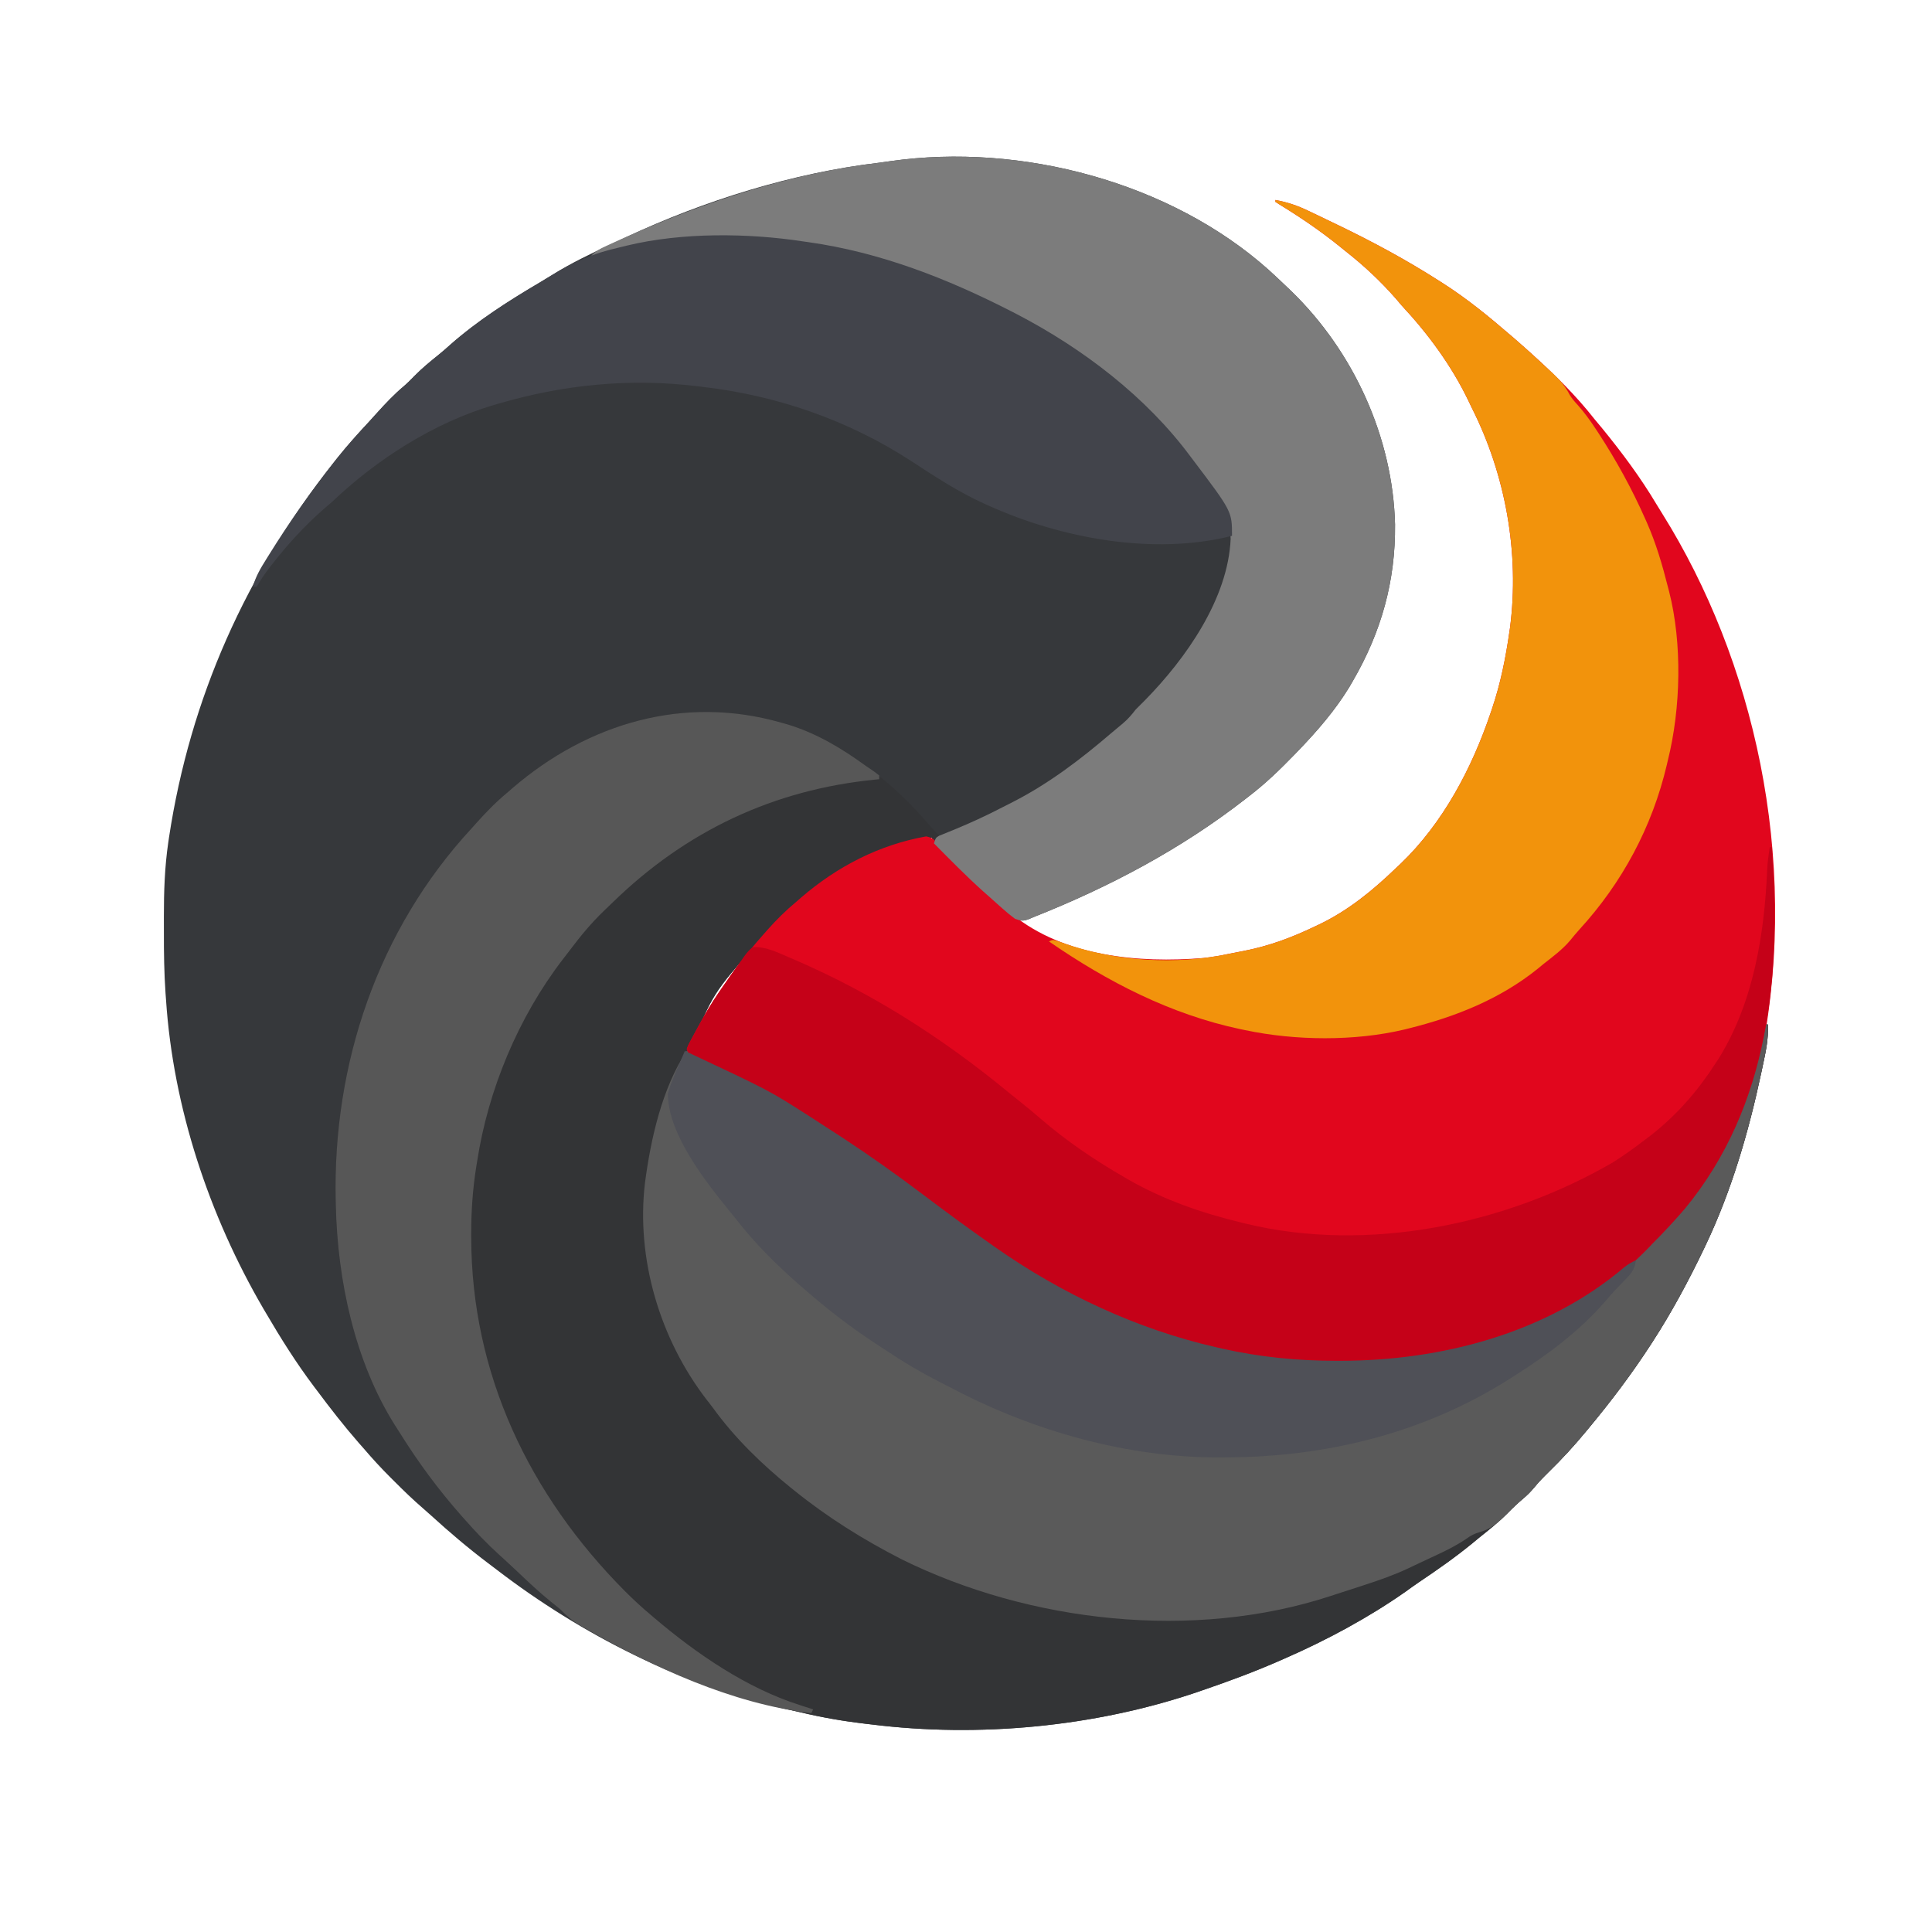
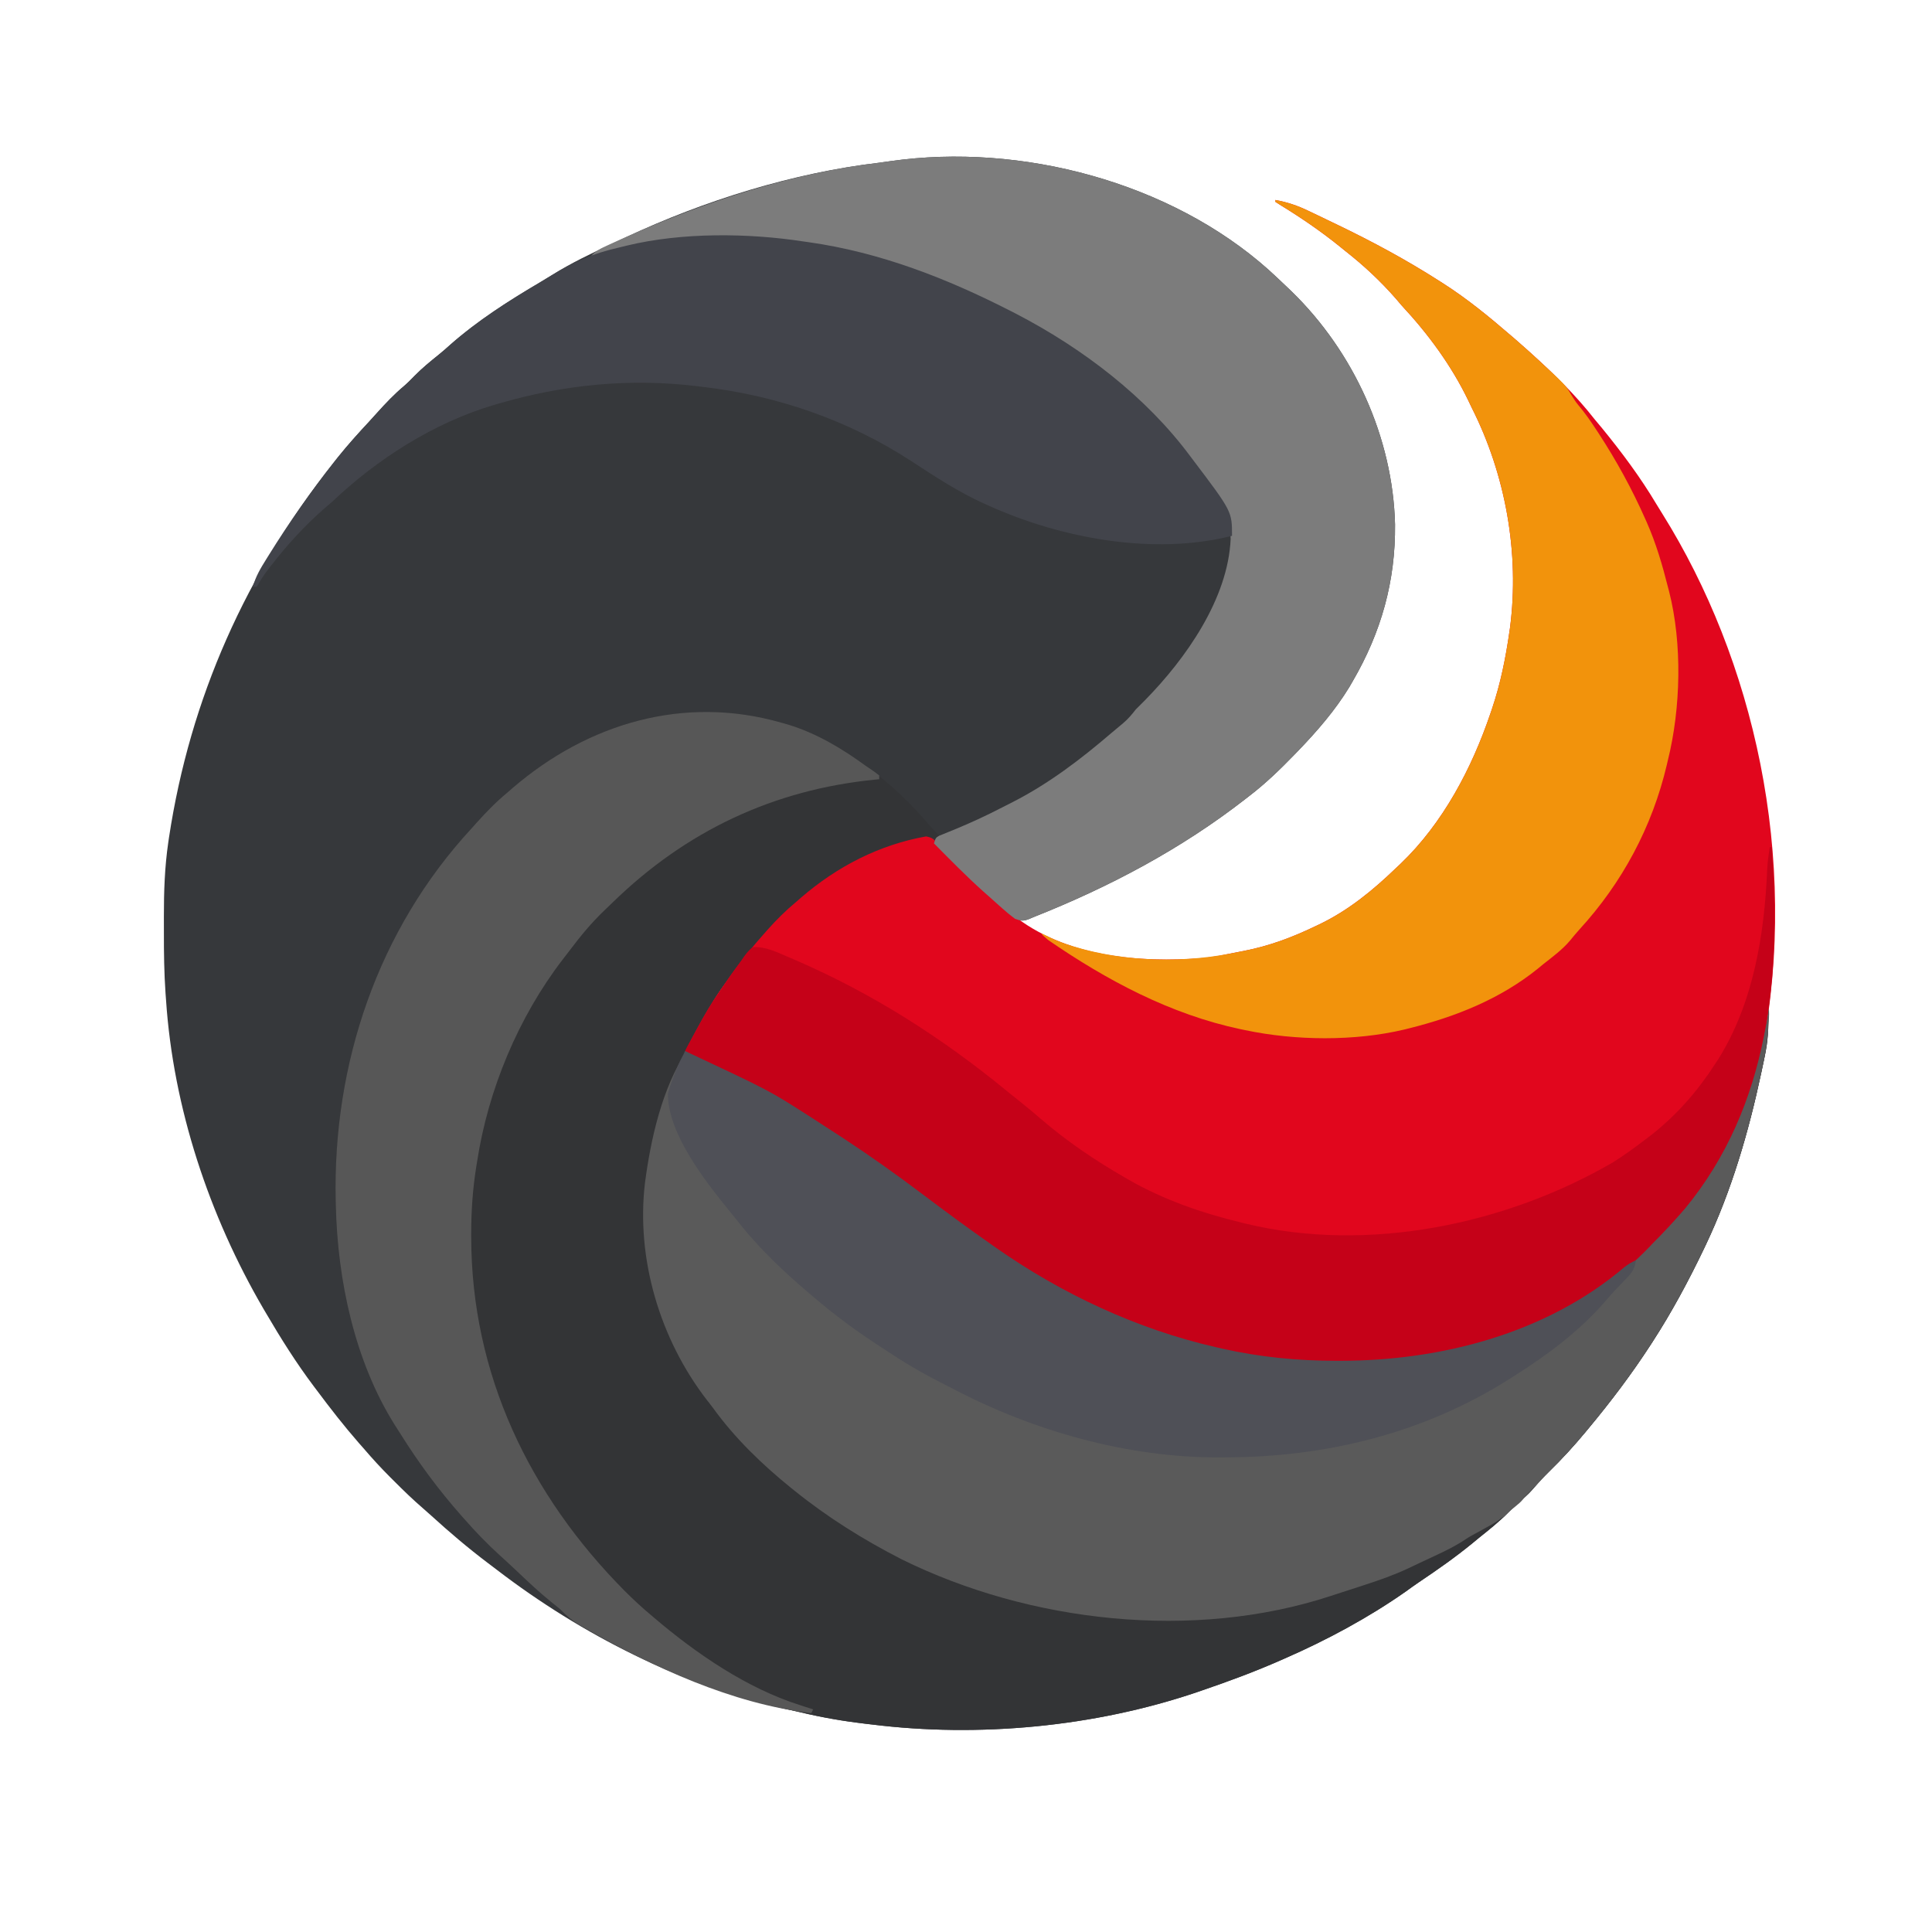
<svg xmlns="http://www.w3.org/2000/svg" width="1024" height="1024" viewBox="0 0 1024 1024">
  <path d="M0 0 C3.24 2.94 6.41 5.94 9.57 8.96 C10.39 9.74 11.21 10.53 12.06 11.33 C45.13 43.48 65.8 88.87 66.97 134.9 C67.27 164.98 59.65 192.02 44.57 217.96 C43.97 218.99 43.38 220.03 42.76 221.09 C35.23 233.47 25.6 244.55 15.57 254.96 C14.98 255.57 14.4 256.17 13.8 256.79 C6.12 264.72 -1.65 272.25 -10.43 278.96 C-11.11 279.49 -11.8 280.02 -12.5 280.57 C-46.54 307.05 -84.44 327.09 -124.43 342.96 C-125.3 343.33 -126.17 343.7 -127.07 344.08 C-130.12 345.22 -131.37 345.09 -134.43 343.96 C-136.75 342.23 -138.86 340.51 -141.0 338.59 C-141.61 338.04 -142.23 337.5 -142.87 336.94 C-144.73 335.29 -146.58 333.63 -148.43 331.96 C-149.41 331.1 -150.38 330.24 -151.38 329.35 C-157.83 323.56 -164.02 317.5 -170.18 311.4 C-171.4 310.2 -171.4 310.2 -172.64 308.98 C-173.39 308.23 -174.14 307.48 -174.92 306.71 C-175.6 306.03 -176.27 305.36 -176.97 304.67 C-178.43 302.96 -178.43 302.96 -178.43 300.96 C-207.77 305.85 -232.03 318.64 -253.5 339.2 C-255.47 341.09 -257.5 342.87 -259.61 344.61 C-263.36 347.74 -266.33 351.21 -269.43 354.96 C-269.86 355.48 -270.3 356.0 -270.74 356.53 C-294.61 383.44 -294.61 383.44 -307.43 414.96 C-306.7 415.31 -305.97 415.66 -305.21 416.03 C-298.66 419.17 -292.11 422.32 -285.57 425.48 C-282.31 427.06 -279.05 428.62 -275.78 430.18 C-258.87 438.35 -243.09 448.64 -227.43 458.96 C-226.8 459.38 -226.17 459.79 -225.52 460.22 C-211.2 469.61 -197.27 479.5 -183.61 489.82 C-171.36 499.06 -159.0 508.17 -146.43 516.96 C-145.89 517.34 -145.36 517.72 -144.8 518.11 C-109.68 542.76 -69.74 561.45 -27.87 571.02 C-26.19 571.41 -26.19 571.41 -24.48 571.8 C-4.52 576.27 15.2 578.2 35.63 578.21 C36.88 578.21 36.88 578.21 38.16 578.21 C100.48 578.13 160.58 557.77 205.23 513.31 C206.0 512.54 206.77 511.76 207.57 510.96 C208.37 510.2 208.37 510.2 209.2 509.43 C238.95 481.32 256.01 439.4 263.57 399.96 C263.9 399.96 264.23 399.96 264.57 399.96 C264.97 407.48 263.46 414.38 261.88 421.71 C261.61 423.0 261.33 424.28 261.05 425.61 C254.38 456.87 245.33 488.03 231.57 516.96 C231.28 517.57 230.99 518.18 230.69 518.81 C222.62 535.65 213.72 552.28 203.57 567.96 C203.19 568.54 202.82 569.12 202.44 569.71 C192.39 585.19 181.36 599.78 169.57 613.96 C169.06 614.57 168.56 615.18 168.05 615.8 C161.84 623.3 155.35 630.38 148.37 637.17 C145.74 639.74 143.22 642.3 140.89 645.16 C138.95 647.5 137.09 649.4 134.75 651.34 C131.95 653.73 129.32 656.19 126.75 658.84 C122.02 663.63 116.82 667.76 111.57 671.96 C110.44 672.89 109.32 673.81 108.2 674.74 C99.03 682.27 89.42 688.99 79.58 695.6 C77.22 697.19 74.93 698.85 72.63 700.52 C52.81 714.41 30.73 726.29 8.57 735.96 C7.88 736.26 7.2 736.56 6.5 736.88 C-7.22 742.93 -21.24 748.11 -35.43 752.96 C-36.36 753.28 -37.29 753.6 -38.24 753.93 C-92.46 772.26 -153.75 778.02 -210.43 770.96 C-211.36 770.85 -212.28 770.75 -213.24 770.64 C-225.04 769.26 -236.58 767.3 -248.13 764.51 C-250.54 763.94 -252.96 763.4 -255.38 762.88 C-310.35 750.68 -364.24 723.36 -408.81 689.21 C-410.45 687.95 -412.11 686.7 -413.77 685.45 C-424.25 677.54 -434.22 669.07 -443.92 660.23 C-445.33 658.96 -446.75 657.69 -448.19 656.45 C-453.52 651.86 -458.53 647.01 -463.5 642.02 C-464.64 640.88 -464.64 640.88 -465.81 639.72 C-470.56 634.96 -475.06 630.07 -479.43 624.96 C-480.38 623.88 -481.33 622.8 -482.29 621.71 C-490.09 612.77 -497.34 603.47 -504.43 593.96 C-505.23 592.9 -505.23 592.9 -506.05 591.82 C-515.4 579.39 -523.58 566.38 -531.43 552.96 C-532.12 551.79 -532.12 551.79 -532.83 550.59 C-561.59 501.26 -580.63 444.07 -584.43 386.96 C-584.52 385.76 -584.61 384.56 -584.7 383.33 C-585.44 372.58 -585.59 361.85 -585.56 351.08 C-585.56 348.27 -585.56 345.46 -585.57 342.65 C-585.58 329.51 -585.15 316.54 -583.25 303.52 C-583.06 302.23 -583.06 302.23 -582.87 300.92 C-571.62 226.8 -541.95 160.73 -495.43 101.96 C-494.7 101.03 -493.96 100.1 -493.2 99.14 C-488.01 92.68 -482.5 86.56 -476.85 80.5 C-475.41 78.94 -473.99 77.36 -472.57 75.78 C-468.05 70.76 -463.51 65.94 -458.32 61.59 C-456.31 59.85 -454.47 58.0 -452.62 56.09 C-448.69 52.09 -444.44 48.61 -440.07 45.1 C-437.9 43.34 -435.82 41.53 -433.75 39.65 C-419.56 27.14 -403.41 16.74 -387.15 7.17 C-384.73 5.74 -382.34 4.28 -379.96 2.79 C-369.8 -3.58 -359.13 -8.7 -348.26 -13.73 C-345.71 -14.91 -343.17 -16.11 -340.64 -17.32 C-299.23 -36.76 -252.08 -51.42 -206.56 -56.78 C-204.48 -57.03 -202.4 -57.34 -200.32 -57.65 C-131.39 -67.47 -52.19 -46.59 0 0 Z " fill="#36383b" transform="translate(672.43 143.04)" />
-   <path d="M0 0 C1.23 0.35 2.47 0.7 3.74 1.05 C18.91 5.71 32.32 13.55 45 23 C45.56 23.41 46.12 23.82 46.69 24.24 C58.58 33.02 69.11 43.17 78.67 54.45 C80.34 56.4 82.14 58.22 84 60 C82.02 61.48 82.02 61.48 80 63 C80 62.34 80 61.68 80 61 C50.66 65.88 26.4 78.68 4.94 99.24 C2.96 101.13 0.94 102.91 -1.18 104.64 C-4.93 107.77 -7.89 111.25 -11 115 C-11.43 115.52 -11.86 116.04 -12.31 116.57 C-36.18 143.48 -36.18 143.48 -49 175 C-48.27 175.35 -47.53 175.7 -46.78 176.07 C-40.22 179.21 -33.67 182.36 -27.13 185.52 C-23.87 187.1 -20.61 188.66 -17.35 190.22 C-0.43 198.39 15.34 208.68 31 219 C31.63 219.41 32.26 219.83 32.92 220.26 C47.23 229.65 61.16 239.54 74.83 249.86 C87.07 259.1 99.43 268.21 112 277 C112.54 277.38 113.08 277.76 113.63 278.15 C148.75 302.8 188.69 321.49 230.56 331.06 C231.68 331.32 232.8 331.58 233.96 331.84 C253.91 336.31 273.64 338.24 294.06 338.25 C295.31 338.25 295.31 338.25 296.59 338.25 C358.91 338.17 419.01 317.81 463.66 273.35 C464.43 272.58 465.2 271.8 466 271 C466.81 270.24 466.81 270.24 467.63 269.47 C497.38 241.36 514.44 199.44 522 160 C522.33 160 522.66 160 523 160 C523.4 167.52 521.89 174.42 520.31 181.75 C520.04 183.04 519.77 184.32 519.49 185.65 C512.82 216.91 503.77 248.06 490 277 C489.71 277.61 489.42 278.22 489.12 278.85 C481.06 295.69 472.15 312.32 462 328 C461.63 328.58 461.25 329.15 460.87 329.75 C450.83 345.23 439.8 359.82 428 374 C427.5 374.61 427.0 375.21 426.48 375.84 C420.27 383.34 413.79 390.42 406.81 397.21 C404.17 399.78 401.66 402.34 399.33 405.2 C397.38 407.54 395.52 409.44 393.19 411.38 C390.38 413.76 387.75 416.23 385.19 418.88 C380.45 423.67 375.26 427.8 370 432 C368.88 432.93 367.75 433.85 366.63 434.78 C357.46 442.31 347.86 449.03 338.01 455.64 C335.66 457.23 333.36 458.89 331.06 460.56 C311.24 474.45 289.16 486.33 267 496 C266.32 496.3 265.64 496.6 264.93 496.91 C251.21 502.97 237.19 508.15 223 513 C222.07 513.32 221.15 513.64 220.19 513.97 C165.97 532.3 104.68 538.06 48 531 C47.07 530.89 46.15 530.79 45.2 530.68 C33.39 529.3 21.85 527.34 10.3 524.55 C7.89 523.97 5.48 523.44 3.06 522.91 C-34.14 514.66 -69.89 499.13 -103 480.44 C-104.27 479.72 -104.27 479.72 -105.57 478.99 C-110.01 476.42 -113.47 473.79 -117 470 C-118.59 468.69 -120.19 467.4 -121.81 466.12 C-128.17 460.98 -134.07 455.4 -140.0 449.77 C-143.03 446.9 -146.1 444.08 -149.19 441.28 C-155.89 435.21 -162.04 428.79 -168 422 C-168.48 421.46 -168.96 420.92 -169.45 420.37 C-181.53 406.72 -192.19 392.26 -201.86 376.81 C-202.81 375.3 -203.77 373.8 -204.74 372.3 C-226.04 338.43 -235.09 295.55 -236 256 C-236.02 255.22 -236.04 254.44 -236.06 253.63 C-237.74 180.88 -213.72 109.75 -164 56 C-163.09 54.99 -162.18 53.98 -161.28 52.96 C-156.15 47.25 -150.93 41.9 -145 37 C-144.13 36.24 -143.26 35.49 -142.37 34.71 C-102.32 0.27 -51.4 -14.71 0 0 Z " fill="#333436" transform="translate(414 383)" />
+   <path d="M 0 0 C 1.23 0.35 2.47 0.7 3.74 1.05 C 18.91 5.71 32.32 13.55 45 23 C 45.56 23.41 46.12 23.82 46.69 24.24 C 58.58 33.02 69.11 43.17 78.67 54.45 C 80.34 56.4 82.14 58.22 84 60 C 82.02 61.48 82.02 61.48 80 63 C 80 62.34 79.379 62.313 79.379 61.633 C 50.039 66.513 26.4 78.68 4.94 99.24 C 2.96 101.13 0.94 102.91 -1.18 104.64 C -4.93 107.77 -7.89 111.25 -11 115 C -11.43 115.52 -11.875 116.028 -12.31 116.57 C -34.898 144.705 -35.408 144.048 -49 175 C -48.27 175.35 -47.53 175.7 -46.78 176.07 C -40.22 179.21 -33.67 182.36 -27.13 185.52 C -23.87 187.1 -20.61 188.66 -17.35 190.22 C -0.43 198.39 15.34 208.68 31 219 C 31.63 219.41 32.26 219.83 32.92 220.26 C 47.23 229.65 61.16 239.54 74.83 249.86 C 87.07 259.1 99.43 268.21 112 277 C 112.54 277.38 113.08 277.76 113.63 278.15 C 148.75 302.8 188.69 321.49 230.56 331.06 C 231.68 331.32 232.8 331.58 233.96 331.84 C 253.91 336.31 273.64 338.24 294.06 338.25 C 295.31 338.25 295.31 338.25 296.59 338.25 C 358.91 338.17 419.01 317.81 463.66 273.35 C 464.43 272.58 465.2 271.8 466 271 C 466.81 270.24 466.81 270.24 467.63 269.47 C 497.38 241.36 514.44 199.44 522 160 C 522.33 160 522.66 160 523 160 C 523.4 167.52 521.89 174.42 520.31 181.75 C 520.04 183.04 519.77 184.32 519.49 185.65 C 512.82 216.91 503.77 248.06 490 277 C 489.71 277.61 489.42 278.22 489.12 278.85 C 481.06 295.69 472.15 312.32 462 328 C 461.63 328.58 461.25 329.15 460.87 329.75 C 450.83 345.23 439.8 359.82 428 374 C 427.5 374.61 427 375.21 426.48 375.84 C 420.27 383.34 413.79 390.42 406.81 397.21 C 404.17 399.78 401.66 402.34 399.33 405.2 C 397.38 407.54 395.52 409.44 393.19 411.38 C 390.38 413.76 387.75 416.23 385.19 418.88 C 380.45 423.67 375.26 427.8 370 432 C 368.88 432.93 367.75 433.85 366.63 434.78 C 357.46 442.31 347.86 449.03 338.01 455.64 C 335.66 457.23 333.36 458.89 331.06 460.56 C 311.24 474.45 289.16 486.33 267 496 C 266.32 496.3 265.64 496.6 264.93 496.91 C 251.21 502.97 237.19 508.15 223 513 C 222.07 513.32 221.15 513.64 220.19 513.97 C 165.97 532.3 104.68 538.06 48 531 C 47.07 530.89 46.15 530.79 45.2 530.68 C 33.39 529.3 21.85 527.34 10.3 524.55 C 7.89 523.97 5.48 523.44 3.06 522.91 C -34.14 514.66 -69.89 499.13 -103 480.44 C -104.27 479.72 -104.27 479.72 -105.57 478.99 C -110.01 476.42 -113.47 473.79 -117 470 C -118.59 468.69 -120.19 467.4 -121.81 466.12 C -128.17 460.98 -134.07 455.4 -140 449.77 C -143.03 446.9 -146.1 444.08 -149.19 441.28 C -155.89 435.21 -162.04 428.79 -168 422 C -168.48 421.46 -168.96 420.92 -169.45 420.37 C -181.53 406.72 -192.19 392.26 -201.86 376.81 C -202.81 375.3 -203.77 373.8 -204.74 372.3 C -226.04 338.43 -235.09 295.55 -236 256 C -236.02 255.22 -236.04 254.44 -236.06 253.63 C -237.74 180.88 -213.72 109.75 -164 56 C -163.09 54.99 -162.18 53.98 -161.28 52.96 C -156.15 47.25 -150.93 41.9 -145 37 C -144.13 36.24 -143.26 35.49 -142.37 34.71 C -102.32 0.27 -51.4 -14.71 0 0 Z" fill="#333436" transform="translate(414 383)" />
  <path d="M0 0 C6.31 1.15 11.76 2.99 17.52 5.78 C18.3 6.15 19.08 6.52 19.89 6.9 C22.39 8.09 24.88 9.29 27.38 10.5 C29.1 11.33 30.83 12.16 32.56 12.99 C51.39 22.04 69.39 31.73 87 43 C87.62 43.39 88.24 43.79 88.88 44.2 C101.75 52.42 113.45 62.04 125 72 C125.72 72.61 126.43 73.23 127.17 73.86 C129.13 75.56 131.07 77.27 133 79 C133.87 79.77 134.73 80.55 135.62 81.34 C147.59 92.16 159.05 103.29 169 116 C170.37 117.65 171.75 119.29 173.12 120.94 C183.58 133.75 193.43 146.95 201.9 161.16 C202.95 162.91 204.03 164.64 205.12 166.38 C253.31 243.52 277.7 347.89 258.03 450.41 C248.81 489.81 228.58 524.56 200 553 C199.35 553.68 198.7 554.37 198.04 555.07 C165.29 589.18 117.91 607.2 72 614 C71.22 614.12 70.44 614.24 69.64 614.36 C43.1 618.29 14.38 617.35 -12 613 C-13.53 612.75 -13.53 612.75 -15.1 612.5 C-63.94 604.27 -112.68 583.22 -152.26 553.3 C-155.06 551.21 -157.91 549.18 -160.75 547.14 C-167.49 542.31 -174.17 537.4 -180.79 532.41 C-192.06 523.93 -203.43 515.63 -215 507.56 C-216.4 506.59 -216.4 506.59 -217.82 505.59 C-224.11 501.23 -230.52 497.08 -237 493 C-238.82 491.83 -240.64 490.66 -242.46 489.5 C-259.08 478.92 -276.2 469.49 -294.05 461.18 C-295.64 460.44 -295.64 460.44 -297.25 459.68 C-299.34 458.7 -301.44 457.73 -303.55 456.77 C-304.5 456.32 -305.45 455.88 -306.43 455.42 C-307.29 455.02 -308.15 454.63 -309.03 454.22 C-311 453 -311 453 -312 450 C-311.31 448.09 -311.31 448.09 -310.16 445.94 C-309.53 444.75 -309.53 444.75 -308.89 443.54 C-308.2 442.28 -308.2 442.28 -307.5 441 C-307.04 440.14 -306.57 439.27 -306.09 438.39 C-302.66 432.07 -299.07 425.93 -295 420 C-294.36 419.06 -294.36 419.06 -293.71 418.1 C-287.0 408.25 -279.92 398.92 -272 390 C-271.13 389.01 -270.26 388.02 -269.37 387 C-264.54 381.57 -259.59 376.63 -254 372 C-253.12 371.23 -252.24 370.46 -251.33 369.67 C-232.26 353.25 -209.96 341.72 -185.12 337.31 C-181.54 338.1 -181.12 338.71 -178.88 341.45 C-174.74 346.36 -170.29 350.9 -165.75 355.44 C-164.91 356.28 -164.07 357.12 -163.2 357.98 C-157.39 363.74 -151.47 369.0 -145 374 C-143.17 375.54 -141.33 377.08 -139.5 378.62 C-111.89 401.04 -72.54 404.53 -38.17 401.77 C-33.5 401.26 -28.92 400.47 -24.33 399.49 C-21.79 398.96 -19.25 398.48 -16.7 398.0 C-3.3 395.37 8.71 390.91 21 385 C21.7 384.67 22.39 384.34 23.11 384.0 C38.61 376.61 51.71 365.86 64 354 C64.78 353.28 65.55 352.55 66.35 351.8 C88.81 330.29 104.14 301.15 114 272 C114.28 271.18 114.56 270.36 114.85 269.51 C119.31 256.26 122.02 242.83 124 229 C124.16 227.93 124.16 227.93 124.32 226.84 C129.5 187.2 121.98 145.51 104 110 C103.45 108.84 102.89 107.67 102.32 106.47 C93.37 87.85 81.05 71.1 67 56 C65.89 54.71 64.79 53.42 63.69 52.12 C55.56 42.84 46.7 34.61 37 27 C35.91 26.12 34.82 25.24 33.73 24.35 C23.97 16.49 13.73 9.5 3.06 2.94 C2.05 2.3 1.04 1.66 0 1 C0 0.67 0 0.34 0 0 Z " fill="#E1061D" transform="translate(676 106)" />
-   <path d="M0 0 C0.33 0 0.66 0 1 0 C1.4 7.52 -0.11 14.42 -1.69 21.75 C-1.96 23.04 -2.23 24.32 -2.51 25.65 C-9.18 56.91 -18.23 88.06 -32 117 C-32.29 117.61 -32.58 118.22 -32.88 118.85 C-40.94 135.69 -49.85 152.32 -60 168 C-60.37 168.58 -60.75 169.15 -61.13 169.75 C-71.17 185.23 -82.2 199.82 -94 214 C-94.5 214.61 -95.0 215.21 -95.52 215.84 C-101.73 223.34 -108.21 230.42 -115.19 237.21 C-117.83 239.78 -120.34 242.34 -122.67 245.2 C-124.62 247.54 -126.48 249.44 -128.81 251.38 C-131.71 253.84 -134.41 256.39 -137.06 259.12 C-141.4 263.5 -145.35 267.26 -151.38 268.94 C-154.7 269.91 -156.28 270.76 -159.02 272.72 C-164.21 276.26 -169.68 278.92 -175.38 281.56 C-176.34 282.02 -177.3 282.47 -178.3 282.94 C-180.24 283.86 -182.19 284.77 -184.14 285.67 C-185.99 286.53 -187.83 287.4 -189.66 288.28 C-197.1 291.78 -204.75 294.45 -212.56 297 C-213.23 297.22 -213.89 297.44 -214.58 297.66 C-217.9 298.75 -221.22 299.82 -224.54 300.89 C-226.55 301.53 -228.56 302.18 -230.56 302.85 C-303.27 326.76 -390.14 317.02 -458.08 283.48 C-478.31 273.13 -497.32 261.27 -515 247 C-515.59 246.53 -516.18 246.05 -516.79 245.57 C-531.95 233.31 -546.35 219.42 -557.81 203.62 C-558.98 202.02 -560.2 200.46 -561.43 198.91 C-586.22 166.76 -598.97 124.16 -594.13 83.79 C-591.07 60.66 -585.1 33.66 -572 14 C-570.55 14.73 -570.55 14.73 -569.06 15.47 C-568.42 15.79 -567.78 16.11 -567.13 16.44 C-565.69 17.16 -564.25 17.88 -562.81 18.6 C-559.22 20.39 -555.64 22.18 -552.04 23.96 C-537.03 31.4 -522.11 38.92 -508 48 C-507.35 48.41 -506.71 48.83 -506.04 49.25 C-501.01 52.47 -496.0 55.73 -491 59 C-490.36 59.42 -489.72 59.84 -489.05 60.27 C-474.75 69.66 -460.83 79.55 -447.17 89.86 C-434.93 99.1 -422.57 108.21 -410 117 C-409.46 117.38 -408.92 117.76 -408.37 118.15 C-373.25 142.8 -333.31 161.49 -291.44 171.06 C-290.32 171.32 -289.2 171.58 -288.04 171.84 C-268.09 176.31 -248.36 178.24 -227.94 178.25 C-226.69 178.25 -226.69 178.25 -225.41 178.25 C-163.09 178.17 -102.99 157.81 -58.34 113.35 C-57.57 112.58 -56.8 111.8 -56 111 C-55.46 110.5 -54.92 109.99 -54.37 109.47 C-24.62 81.36 -7.56 39.44 0 0 Z " fill="#5a5a5a" transform="translate(936 543)" />
+   <path d="M 0 0 C 0.33 0 1.231 -8.648 1.571 -8.648 C 2.053 -1.128 0.114 14.42 -1.69 21.75 C -2.005 23.03 -2.23 24.32 -2.51 25.65 C -9.18 56.91 -18.23 88.06 -32 117 C -32.29 117.61 -32.58 118.22 -32.88 118.85 C -40.94 135.69 -49.85 152.32 -60 168 C -60.37 168.58 -60.75 169.15 -61.13 169.75 C -71.17 185.23 -82.2 199.82 -94 214 C -94.5 214.61 -95 215.21 -95.52 215.84 C -101.73 223.34 -108.21 230.42 -115.19 237.21 C -117.83 239.78 -120.074 242.579 -122.67 245.2 C -124.752 247.302 -126.692 249.079 -128.689 251.561 C -131.074 254.524 -134.41 256.39 -137.06 259.12 C -141.4 263.5 -137.147 259.114 -141.559 262.643 C -144.26 264.803 -156.28 270.76 -159.02 272.72 C -164.21 276.26 -169.68 278.92 -175.38 281.56 C -176.34 282.02 -177.3 282.47 -178.3 282.94 C -180.24 283.86 -182.19 284.77 -184.14 285.67 C -185.99 286.53 -187.83 287.4 -189.66 288.28 C -197.1 291.78 -204.75 294.45 -212.56 297 C -213.23 297.22 -213.89 297.44 -214.58 297.66 C -217.9 298.75 -221.22 299.82 -224.54 300.89 C -226.55 301.53 -228.56 302.18 -230.56 302.85 C -303.27 326.76 -390.14 317.02 -458.08 283.48 C -478.31 273.13 -497.32 261.27 -515 247 C -515.59 246.53 -516.18 246.05 -516.79 245.57 C -531.95 233.31 -546.35 219.42 -557.81 203.62 C -558.98 202.02 -560.2 200.46 -561.43 198.91 C -586.22 166.76 -598.97 124.16 -594.13 83.79 C -591.07 60.66 -585.1 33.66 -572 14 C -570.55 14.73 -570.55 14.73 -569.06 15.47 C -568.42 15.79 -567.78 16.11 -567.13 16.44 C -565.69 17.16 -564.25 17.88 -562.81 18.6 C -559.22 20.39 -555.64 22.18 -552.04 23.96 C -537.03 31.4 -522.11 38.92 -508 48 C -507.35 48.41 -506.71 48.83 -506.04 49.25 C -501.01 52.47 -496 55.73 -491 59 C -490.36 59.42 -489.72 59.84 -489.05 60.27 C -474.75 69.66 -460.83 79.55 -447.17 89.86 C -434.93 99.1 -422.57 108.21 -410 117 C -409.46 117.38 -408.92 117.76 -408.37 118.15 C -373.25 142.8 -333.31 161.49 -291.44 171.06 C -290.32 171.32 -289.2 171.58 -288.04 171.84 C -268.09 176.31 -248.36 178.24 -227.94 178.25 C -226.69 178.25 -226.69 178.25 -225.41 178.25 C -163.09 178.17 -102.99 157.81 -58.34 113.35 C -57.57 112.58 -56.8 111.8 -56 111 C -55.46 110.5 -54.92 109.99 -54.37 109.47 C -24.62 81.36 -7.56 39.44 0 0 Z" fill="#5a5a5a" transform="translate(936 543)" />
  <path d="M0 0 C3.24 2.94 6.41 5.94 9.57 8.96 C10.39 9.74 11.21 10.53 12.06 11.33 C45.13 43.48 65.8 88.87 66.97 134.9 C67.27 164.98 59.65 192.02 44.57 217.96 C43.97 218.99 43.38 220.03 42.76 221.09 C35.23 233.47 25.6 244.55 15.57 254.96 C14.98 255.57 14.4 256.17 13.8 256.79 C6.12 264.72 -1.65 272.25 -10.43 278.96 C-11.11 279.49 -11.8 280.02 -12.5 280.57 C-46.54 307.05 -84.44 327.09 -124.43 342.96 C-125.3 343.33 -126.17 343.7 -127.07 344.08 C-130.12 345.22 -131.37 345.09 -134.43 343.96 C-136.75 342.23 -138.86 340.51 -141.0 338.59 C-141.61 338.04 -142.23 337.5 -142.86 336.94 C-144.73 335.29 -146.58 333.63 -148.43 331.96 C-149.91 330.65 -149.91 330.65 -151.42 329.32 C-160.43 321.21 -168.92 312.58 -177.43 303.96 C-176.43 300.96 -176.43 300.96 -174.65 299.92 C-173.49 299.46 -173.49 299.46 -172.3 298.98 C-171.44 298.63 -170.58 298.27 -169.69 297.9 C-168.76 297.53 -167.83 297.16 -166.87 296.77 C-158.15 293.16 -149.67 289.29 -141.3 284.93 C-139.45 283.97 -137.6 283.04 -135.75 282.11 C-116.64 272.37 -99.63 259.42 -83.41 245.5 C-81.35 243.74 -79.28 242.01 -77.18 240.29 C-74.51 238.03 -72.57 235.72 -70.43 232.96 C-68.78 231.29 -67.11 229.62 -65.43 227.96 C-43.94 206.04 -21.54 174.36 -20.16 142.62 C-20.23 137.65 -21.69 133.84 -23.81 129.4 C-24.17 128.62 -24.53 127.85 -24.9 127.05 C-37.54 100.51 -58.45 77.0 -81.43 58.96 C-82.41 58.18 -83.38 57.4 -84.39 56.6 C-141.43 11.67 -213.06 -16.33 -285.87 -16.23 C-286.75 -16.23 -287.64 -16.22 -288.55 -16.22 C-311.77 -16.16 -332.88 -13.8 -355.43 -8.04 C-356.77 -7.7 -358.1 -7.37 -359.43 -7.04 C-356.87 -10.03 -354.03 -11.35 -350.48 -12.97 C-349.89 -13.25 -349.29 -13.52 -348.68 -13.8 C-346.7 -14.7 -344.73 -15.59 -342.75 -16.48 C-342.06 -16.78 -341.37 -17.09 -340.67 -17.41 C-298.59 -36.22 -252.49 -51.37 -206.56 -56.78 C-204.48 -57.03 -202.4 -57.34 -200.32 -57.65 C-131.39 -67.47 -52.19 -46.59 0 0 Z " fill="#7c7c7c" transform="translate(672.43 143.04)" />
  <path d="M0 0 C1.23 0.35 2.47 0.7 3.74 1.05 C18.98 5.73 32.19 13.67 45 23 C46.44 23.98 47.87 24.96 49.31 25.94 C50.2 26.62 51.09 27.3 52 28 C52 28.66 52 29.32 52 30 C50.98 30.1 50.98 30.1 49.95 30.2 C-3.98 35.49 -50.45 57.47 -89.25 95.29 C-90.84 96.84 -92.44 98.37 -94.05 99.9 C-100.58 106.2 -106.19 112.95 -111.63 120.19 C-112.97 121.97 -114.34 123.73 -115.71 125.49 C-139.27 156.13 -155.26 194.5 -161.12 232.62 C-161.29 233.68 -161.46 234.73 -161.64 235.82 C-163.46 247.42 -164.24 258.76 -164.25 270.5 C-164.25 271.22 -164.25 271.94 -164.25 272.69 C-164.19 345.26 -133.42 409.38 -82.81 460.31 C-78.36 464.74 -73.83 468.99 -69 473 C-68.49 473.44 -67.97 473.88 -67.44 474.33 C-44.98 493.46 -18.16 511.87 10.19 520.81 C10.85 521.03 11.52 521.24 12.21 521.47 C13.8 521.98 15.4 522.49 17 523 C16.67 523.66 16.34 524.32 16 525 C-26.08 520.04 -67.77 500.69 -104.25 479.81 C-104.99 479.39 -105.72 478.97 -106.48 478.54 C-110.57 476.11 -113.71 473.47 -117 470 C-118.59 468.69 -120.19 467.4 -121.81 466.12 C-128.17 460.98 -134.07 455.4 -140.0 449.77 C-143.03 446.9 -146.1 444.08 -149.19 441.28 C-155.89 435.21 -162.04 428.79 -168 422 C-168.48 421.46 -168.96 420.92 -169.45 420.37 C-181.53 406.72 -192.19 392.26 -201.86 376.81 C-202.81 375.3 -203.77 373.8 -204.74 372.3 C-226.04 338.43 -235.09 295.55 -236 256 C-236.02 255.22 -236.04 254.44 -236.06 253.63 C-237.74 180.88 -213.72 109.75 -164 56 C-163.09 54.99 -162.18 53.98 -161.28 52.96 C-156.15 47.25 -150.93 41.9 -145 37 C-144.13 36.24 -143.26 35.49 -142.37 34.71 C-102.32 0.27 -51.4 -14.71 0 0 Z " fill="#575757" transform="translate(414 383)" />
-   <path d="M0 0 C0.33 0 0.66 0 1 0 C6.15 67.77 -0.03 137.04 -44.93 191.59 C-50.4 197.95 -56.06 204.08 -62 210 C-62.65 210.68 -63.3 211.37 -63.96 212.07 C-96.71 246.18 -144.09 264.2 -190 271 C-190.78 271.12 -191.56 271.24 -192.36 271.36 C-218.9 275.29 -247.62 274.35 -274 270 C-275.02 269.83 -276.05 269.67 -277.1 269.5 C-325.94 261.27 -374.68 240.22 -414.26 210.3 C-417.06 208.21 -419.91 206.18 -422.75 204.14 C-429.49 199.31 -436.17 194.4 -442.79 189.41 C-454.06 180.93 -465.43 172.63 -477 164.56 C-477.93 163.91 -478.86 163.26 -479.82 162.59 C-486.11 158.23 -492.52 154.08 -499 150 C-500.82 148.83 -502.64 147.66 -504.46 146.5 C-521.08 135.92 -538.2 126.49 -556.05 118.18 C-557.11 117.68 -558.16 117.19 -559.25 116.68 C-561.34 115.7 -563.44 114.73 -565.55 113.77 C-566.5 113.32 -567.45 112.88 -568.43 112.42 C-569.72 111.83 -569.72 111.83 -571.03 111.22 C-573 110 -573 110 -574 107 C-573.31 105.09 -573.31 105.09 -572.16 102.94 C-571.53 101.75 -571.53 101.75 -570.89 100.54 C-570.43 99.7 -569.97 98.86 -569.5 98 C-568.8 96.71 -568.8 96.71 -568.09 95.39 C-564.66 89.07 -561.07 82.93 -557 77 C-556.55 76.34 -556.1 75.68 -555.63 75.01 C-554.07 72.75 -552.51 70.5 -550.94 68.25 C-550.2 67.19 -550.2 67.19 -549.44 66.1 C-547.99 64.05 -546.49 62.02 -545 60 C-544.53 59.3 -544.06 58.61 -543.57 57.89 C-542.16 55.96 -540.91 54.44 -539 53 C-532.22 52.62 -526.2 55.67 -520.06 58.31 C-519.02 58.76 -517.97 59.2 -516.89 59.66 C-475.49 77.5 -438.32 101.27 -403.57 129.89 C-401.11 131.91 -398.62 133.9 -396.12 135.88 C-392.88 138.45 -389.72 141.1 -386.59 143.82 C-372.79 155.74 -357.78 165.9 -342 175 C-341.32 175.4 -340.63 175.79 -339.93 176.2 C-321.16 186.97 -300.96 193.92 -280 199 C-279.32 199.17 -278.64 199.33 -277.94 199.51 C-213.19 215.24 -139.84 200.12 -83 167 C-77.11 163.3 -71.51 159.23 -66 155 C-64.52 153.88 -64.52 153.88 -63.0 152.74 C-49.3 141.98 -38.45 129.59 -29 115 C-28.33 113.98 -27.67 112.97 -26.98 111.92 C-8.59 82.2 -2.84 46.23 -1.34 11.91 C-1.16 7.87 -0.75 4.98 0 0 Z " fill="#C50118" transform="translate(938 449)" />
+   <path d="M 0 0 C 0.33 0 0.66 0 1 0 C 6.15 67.77 -0.03 137.04 -44.93 191.59 C -50.4 197.95 -56.06 204.08 -62 210 C -62.65 210.68 -63.3 211.37 -63.96 212.07 C -96.71 246.18 -144.09 264.2 -190 271 C -190.78 271.12 -191.56 271.24 -192.36 271.36 C -218.9 275.29 -247.62 274.35 -274 270 C -275.02 269.83 -276.05 269.67 -277.1 269.5 C -325.94 261.27 -374.68 240.22 -414.26 210.3 C -417.06 208.21 -419.91 206.18 -422.75 204.14 C -429.49 199.31 -436.17 194.4 -442.79 189.41 C -454.06 180.93 -465.43 172.63 -477 164.56 C -477.93 163.91 -478.86 163.26 -479.82 162.59 C -486.11 158.23 -492.52 154.08 -499 150 C -500.82 148.83 -502.64 147.66 -504.46 146.5 C -521.08 135.92 -538.2 126.49 -556.05 118.18 C -557.11 117.68 -558.16 117.19 -559.25 116.68 C -561.34 115.7 -563.44 114.73 -565.55 113.77 C -566.5 113.32 -567.45 112.88 -568.43 112.42 C -569.72 111.83 -569.72 111.83 -571.03 111.22 C -573 110 -573.98 111.332 -574.98 108.332 C -574.29 106.422 -573.31 105.09 -572.16 102.94 C -571.53 101.75 -571.53 101.75 -570.89 100.54 C -570.43 99.7 -569.97 98.86 -569.5 98 C -568.8 96.71 -568.8 96.71 -568.09 95.39 C -564.66 89.07 -561.07 82.93 -557 77 C -556.55 76.34 -556.1 75.68 -555.63 75.01 C -554.07 72.75 -552.51 70.5 -550.94 68.25 C -550.2 67.19 -550.2 67.19 -549.44 66.1 C -547.99 64.05 -546.49 62.02 -545 60 C -544.53 59.3 -544.06 58.61 -543.57 57.89 C -542.16 55.96 -540.91 54.44 -539 53 C -532.22 52.62 -526.2 55.67 -520.06 58.31 C -519.02 58.76 -517.97 59.2 -516.89 59.66 C -475.49 77.5 -438.32 101.27 -403.57 129.89 C -401.11 131.91 -398.62 133.9 -396.12 135.88 C -392.88 138.45 -389.72 141.1 -386.59 143.82 C -372.79 155.74 -357.78 165.9 -342 175 C -341.32 175.4 -340.63 175.79 -339.93 176.2 C -321.16 186.97 -300.96 193.92 -280 199 C -279.32 199.17 -278.64 199.33 -277.94 199.51 C -213.19 215.24 -139.84 200.12 -83 167 C -77.11 163.3 -71.51 159.23 -66 155 C -64.52 153.88 -64.52 153.88 -63 152.74 C -49.3 141.98 -38.45 129.59 -29 115 C -28.33 113.98 -27.67 112.97 -26.98 111.92 C -8.59 82.2 -2.84 46.23 -1.34 11.91 C -1.16 7.87 -0.75 4.98 0 0 Z" fill="#C50118" transform="translate(938 449)" />
  <path d="M0 0 C0.85 0.12 1.69 0.24 2.56 0.36 C40.55 5.73 76.04 19.6 110 37 C110.88 37.45 111.77 37.9 112.67 38.37 C147.7 56.56 181.41 82.14 205 114 C205.43 114.57 205.87 115.14 206.31 115.73 C227 143.09 227 143.09 227 156 C185.31 166.55 136.29 157.29 98 140 C96.87 139.5 96.87 139.5 95.72 138.98 C82.09 132.82 69.5 124.58 57.02 116.4 C23.61 94.64 -14.48 81.52 -54 77 C-55.25 76.85 -55.25 76.85 -56.53 76.69 C-92.3 72.32 -127.5 75.88 -162 86 C-162.81 86.23 -163.61 86.47 -164.45 86.71 C-196.23 96.2 -226.08 115.27 -250 138 C-251.31 139.13 -252.62 140.26 -253.94 141.38 C-264.42 150.5 -273.75 160.72 -282.25 171.69 C-282.67 172.23 -283.1 172.78 -283.54 173.35 C-285.41 175.8 -287.13 178.22 -288.67 180.89 C-289.11 181.59 -289.55 182.28 -290 183 C-290.66 183 -291.32 183 -292 183 C-290.49 177.52 -287.86 173.15 -284.88 168.38 C-284.38 167.58 -283.88 166.78 -283.37 165.95 C-272.83 149.02 -261.38 132.64 -249 117 C-248.26 116.07 -247.53 115.14 -246.77 114.18 C-241.57 107.72 -236.06 101.6 -230.42 95.54 C-228.98 93.98 -227.56 92.4 -226.14 90.82 C-221.62 85.8 -217.07 80.98 -211.88 76.63 C-209.87 74.89 -208.04 73.04 -206.19 71.12 C-202.26 67.13 -198.0 63.64 -193.64 60.14 C-191.46 58.38 -189.38 56.57 -187.31 54.69 C-172.58 41.7 -155.78 31.08 -138.9 21.13 C-136.94 19.96 -134.99 18.77 -133.04 17.58 C-121.9 10.75 -111.73 6.38 -98.99 3.46 C-97.21 3.05 -95.44 2.6 -93.66 2.15 C-64.48 -4.88 -29.61 -4.55 0 0 Z " fill="#42444b" transform="translate(426 128)" />
-   <path d="M0 0 C44.64 20.96 44.64 20.96 65 34 C65.97 34.62 65.97 34.62 66.97 35.26 C72.0 38.48 77.0 41.73 82 45 C82.64 45.42 83.28 45.84 83.95 46.27 C98.25 55.66 112.17 65.55 125.83 75.86 C138.07 85.1 150.43 94.21 163 103 C163.54 103.38 164.08 103.76 164.63 104.15 C199.75 128.8 239.69 147.49 281.56 157.06 C282.68 157.32 283.8 157.58 284.96 157.84 C304.91 162.31 324.64 164.24 345.06 164.25 C346.31 164.25 346.31 164.25 347.59 164.25 C400.88 164.18 456.68 149.75 498.02 114.56 C499.94 113.05 501.78 112.0 504 111 C503.64 116.12 500.8 118.82 497.38 122.31 C496.27 123.47 495.16 124.63 494.05 125.79 C493.52 126.35 492.99 126.9 492.44 127.47 C490.72 129.3 489.1 131.2 487.5 133.12 C474.19 148.41 457.07 161.25 440 172 C438.94 172.68 437.87 173.37 436.77 174.07 C391.29 202.79 339.73 215.33 286.31 215.44 C285.36 215.44 284.41 215.45 283.44 215.46 C234.89 215.66 184.88 201.56 142.04 179.07 C139.83 177.91 137.61 176.79 135.39 175.66 C125.13 170.43 115.42 164.66 105.86 158.24 C104.2 157.13 102.52 156.04 100.84 154.95 C87.49 146.26 74.99 136.47 63 126 C62.2 125.31 61.4 124.62 60.57 123.91 C48.44 113.27 36.86 101.79 27 89 C26.14 87.94 25.27 86.88 24.41 85.82 C11.3 69.69 -9 44.28 -9 22.69 C-7.52 17.23 -5.28 12.16 -3 7 C-2.0 4.67 -1.0 2.33 0 0 Z " fill="#4f5057" transform="translate(363 557)" />
-   <path d="M0 0 C6.31 1.15 11.76 2.99 17.52 5.78 C18.30 6.15 19.08 6.52 19.89 6.90 C22.39 8.09 24.88 9.29 27.38 10.50 C29.10 11.33 30.83 12.16 32.56 12.99 C51.39 22.04 69.39 31.73 87 43 C87.62 43.39 88.24 43.79 88.88 44.20 C101.75 52.42 113.45 62.04 125 72 C125.72 72.61 126.43 73.23 127.17 73.86 C133.23 79.11 139.13 84.54 145 90 C146.19 91.11 146.19 91.11 147.41 92.24 C150.95 95.64 153.67 98.74 155.89 103.13 C157.14 105.24 158.60 106.89 160.26 108.70 C163.80 112.69 166.83 116.86 169.75 121.31 C170.26 122.09 170.77 122.86 171.30 123.66 C180.76 138.17 188.98 153.16 196 169 C196.29 169.64 196.57 170.29 196.87 170.95 C201.72 181.96 205.07 193.35 208 205 C208.21 205.81 208.43 206.62 208.65 207.46 C215.70 235.13 214.87 269.35 208 297 C207.82 297.78 207.64 298.56 207.45 299.37 C199.71 332.25 183.84 361.84 161.08 386.70 C159.35 388.61 157.73 390.56 156.12 392.56 C152.02 397.38 146.95 401.11 142 405 C140.53 406.21 140.53 406.21 139.03 407.45 C119.09 423.51 95.64 432.84 71 439 C70.09 439.23 69.18 439.46 68.24 439.69 C41.93 445.94 10.43 445.59 -16 440 C-16.81 439.83 -17.62 439.67 -18.45 439.50 C-55.61 431.63 -88.94 414.39 -120 393 C-118 392 -118 392 -114.63 393.07 C-113.93 393.33 -113.22 393.58 -112.49 393.84 C-85.15 403.58 -52.72 405.53 -24.33 399.49 C-21.79 398.96 -19.25 398.48 -16.70 398.00 C-3.30 395.37 8.71 390.91 21 385 C21.70 384.67 22.39 384.34 23.11 384.00 C38.61 376.61 51.71 365.86 64 354 C64.78 353.28 65.55 352.55 66.35 351.80 C88.81 330.29 104.14 301.15 114 272 C114.28 271.18 114.56 270.36 114.85 269.51 C119.31 256.26 122.02 242.83 124 229 C124.11 228.29 124.21 227.58 124.32 226.84 C129.50 187.20 121.98 145.51 104 110 C103.45 108.84 102.89 107.67 102.32 106.47 C93.37 87.85 81.05 71.10 67 56 C65.89 54.71 64.79 53.42 63.69 52.12 C55.56 42.84 46.70 34.61 37 27 C35.91 26.12 34.82 25.24 33.73 24.35 C23.97 16.49 13.73 9.50 3.06 2.94 C2.05 2.30 1.04 1.66 0 1 C0 0.67 0 0.34 0 0 Z" fill="#F2930C" transform="translate(676 106)" />
+   <path d="M 0.104 0.059 C 44.744 21.019 44.64 20.96 65 34 C 65.97 34.62 65.97 34.62 66.97 35.26 C 72 38.48 77 41.73 82 45 C 82.64 45.42 83.28 45.84 83.95 46.27 C 98.25 55.66 112.17 65.55 125.83 75.86 C 138.07 85.1 150.43 94.21 163 103 C 163.54 103.38 164.08 103.76 164.63 104.15 C 199.75 128.8 239.69 147.49 281.56 157.06 C 282.68 157.32 283.8 157.58 284.96 157.84 C 304.91 162.31 324.64 164.24 345.06 164.25 C 346.31 164.25 346.31 164.25 347.59 164.25 C 400.88 164.18 456.68 149.75 498.02 114.56 C 499.94 113.05 501.78 112 504 111 C 503.64 116.12 500.8 118.82 497.38 122.31 C 496.27 123.47 495.16 124.63 494.05 125.79 C 493.52 126.35 492.99 126.9 492.44 127.47 C 490.72 129.3 489.1 131.2 487.5 133.12 C 474.19 148.41 457.07 161.25 440 172 C 438.94 172.68 437.87 173.37 436.77 174.07 C 391.29 202.79 339.73 215.33 286.31 215.44 C 285.36 215.44 284.41 215.45 283.44 215.46 C 234.89 215.66 184.88 201.56 142.04 179.07 C 139.83 177.91 137.61 176.79 135.39 175.66 C 125.13 170.43 115.42 164.66 105.86 158.24 C 104.2 157.13 102.52 156.04 100.84 154.95 C 87.49 146.26 74.99 136.47 63 126 C 62.2 125.31 61.4 124.62 60.57 123.91 C 48.44 113.27 36.86 101.79 27 89 C 26.14 87.94 25.27 86.88 24.41 85.82 C 11.3 69.69 -9 44.28 -9 22.69 C -7.52 17.23 -5.546 12.046 -3.266 6.886 C -2.266 4.556 -0.896 2.389 0.104 0.059 Z" fill="#4f5057" transform="translate(363 557)" />
+   <path d="M 0 0 C 6.31 1.15 11.76 2.99 17.52 5.78 C 18.3 6.15 19.08 6.52 19.89 6.9 C 22.39 8.09 24.88 9.29 27.38 10.5 C 29.1 11.33 30.83 12.16 32.56 12.99 C 51.39 22.04 69.39 31.73 87 43 C 87.62 43.39 88.24 43.79 88.88 44.2 C 101.75 52.42 113.45 62.04 125 72 C 125.72 72.61 126.43 73.23 127.17 73.86 C 133.23 79.11 139.13 84.54 145 90 C 146.19 91.11 146.19 91.11 147.41 92.24 C 150.95 95.64 154.358 98.555 156.578 102.945 C 157.808 104.791 158.891 106.771 160.551 108.726 C 164.003 112.792 166.83 116.86 169.75 121.31 C 170.26 122.09 170.77 122.86 171.3 123.66 C 180.76 138.17 188.98 153.16 196 169 C 196.29 169.64 196.57 170.29 196.87 170.95 C 201.72 181.96 205.07 193.35 208 205 C 208.21 205.81 208.43 206.62 208.65 207.46 C 215.7 235.13 214.87 269.35 208 297 C 207.82 297.78 207.64 298.56 207.45 299.37 C 199.71 332.25 183.84 361.84 161.08 386.7 C 159.35 388.61 157.73 390.56 156.12 392.56 C 152.02 397.38 146.95 401.11 142 405 C 140.53 406.21 140.53 406.21 139.03 407.45 C 119.09 423.51 95.64 432.84 71 439 C 70.09 439.23 69.18 439.46 68.24 439.69 C 41.93 445.94 10.43 445.59 -16 440 C -16.81 439.83 -17.62 439.67 -18.45 439.5 C -55.61 431.63 -89.402 413.599 -120.462 392.209 C -128.673 385.351 -120.49 390.973 -114.589 392.984 C -113.883 393.225 -113.221 393.583 -112.49 393.84 C -85.133 403.476 -52.599 404.801 -24.33 399.49 C -21.78 399.011 -19.25 398.48 -16.7 398 C -3.3 395.37 8.71 390.91 21 385 C 21.7 384.67 22.39 384.34 23.11 384 C 38.61 376.61 51.71 365.86 64 354 C 64.78 353.28 65.55 352.55 66.35 351.8 C 88.81 330.29 104.14 301.15 114 272 C 114.28 271.18 114.56 270.36 114.85 269.51 C 119.31 256.26 122.02 242.83 124 229 C 124.11 228.29 124.21 227.58 124.32 226.84 C 129.5 187.2 121.98 145.51 104 110 C 103.45 108.84 102.89 107.67 102.32 106.47 C 93.37 87.85 81.05 71.1 67 56 C 65.89 54.71 64.79 53.42 63.69 52.12 C 55.56 42.84 46.7 34.61 37 27 C 35.91 26.12 34.82 25.24 33.73 24.35 C 23.97 16.49 13.73 9.5 3.06 2.94 C 2.05 2.3 1.04 1.66 0 1 C 0 0.67 0 0.34 0 0 Z" fill="#F2930C" transform="translate(676 106)" />
</svg>
